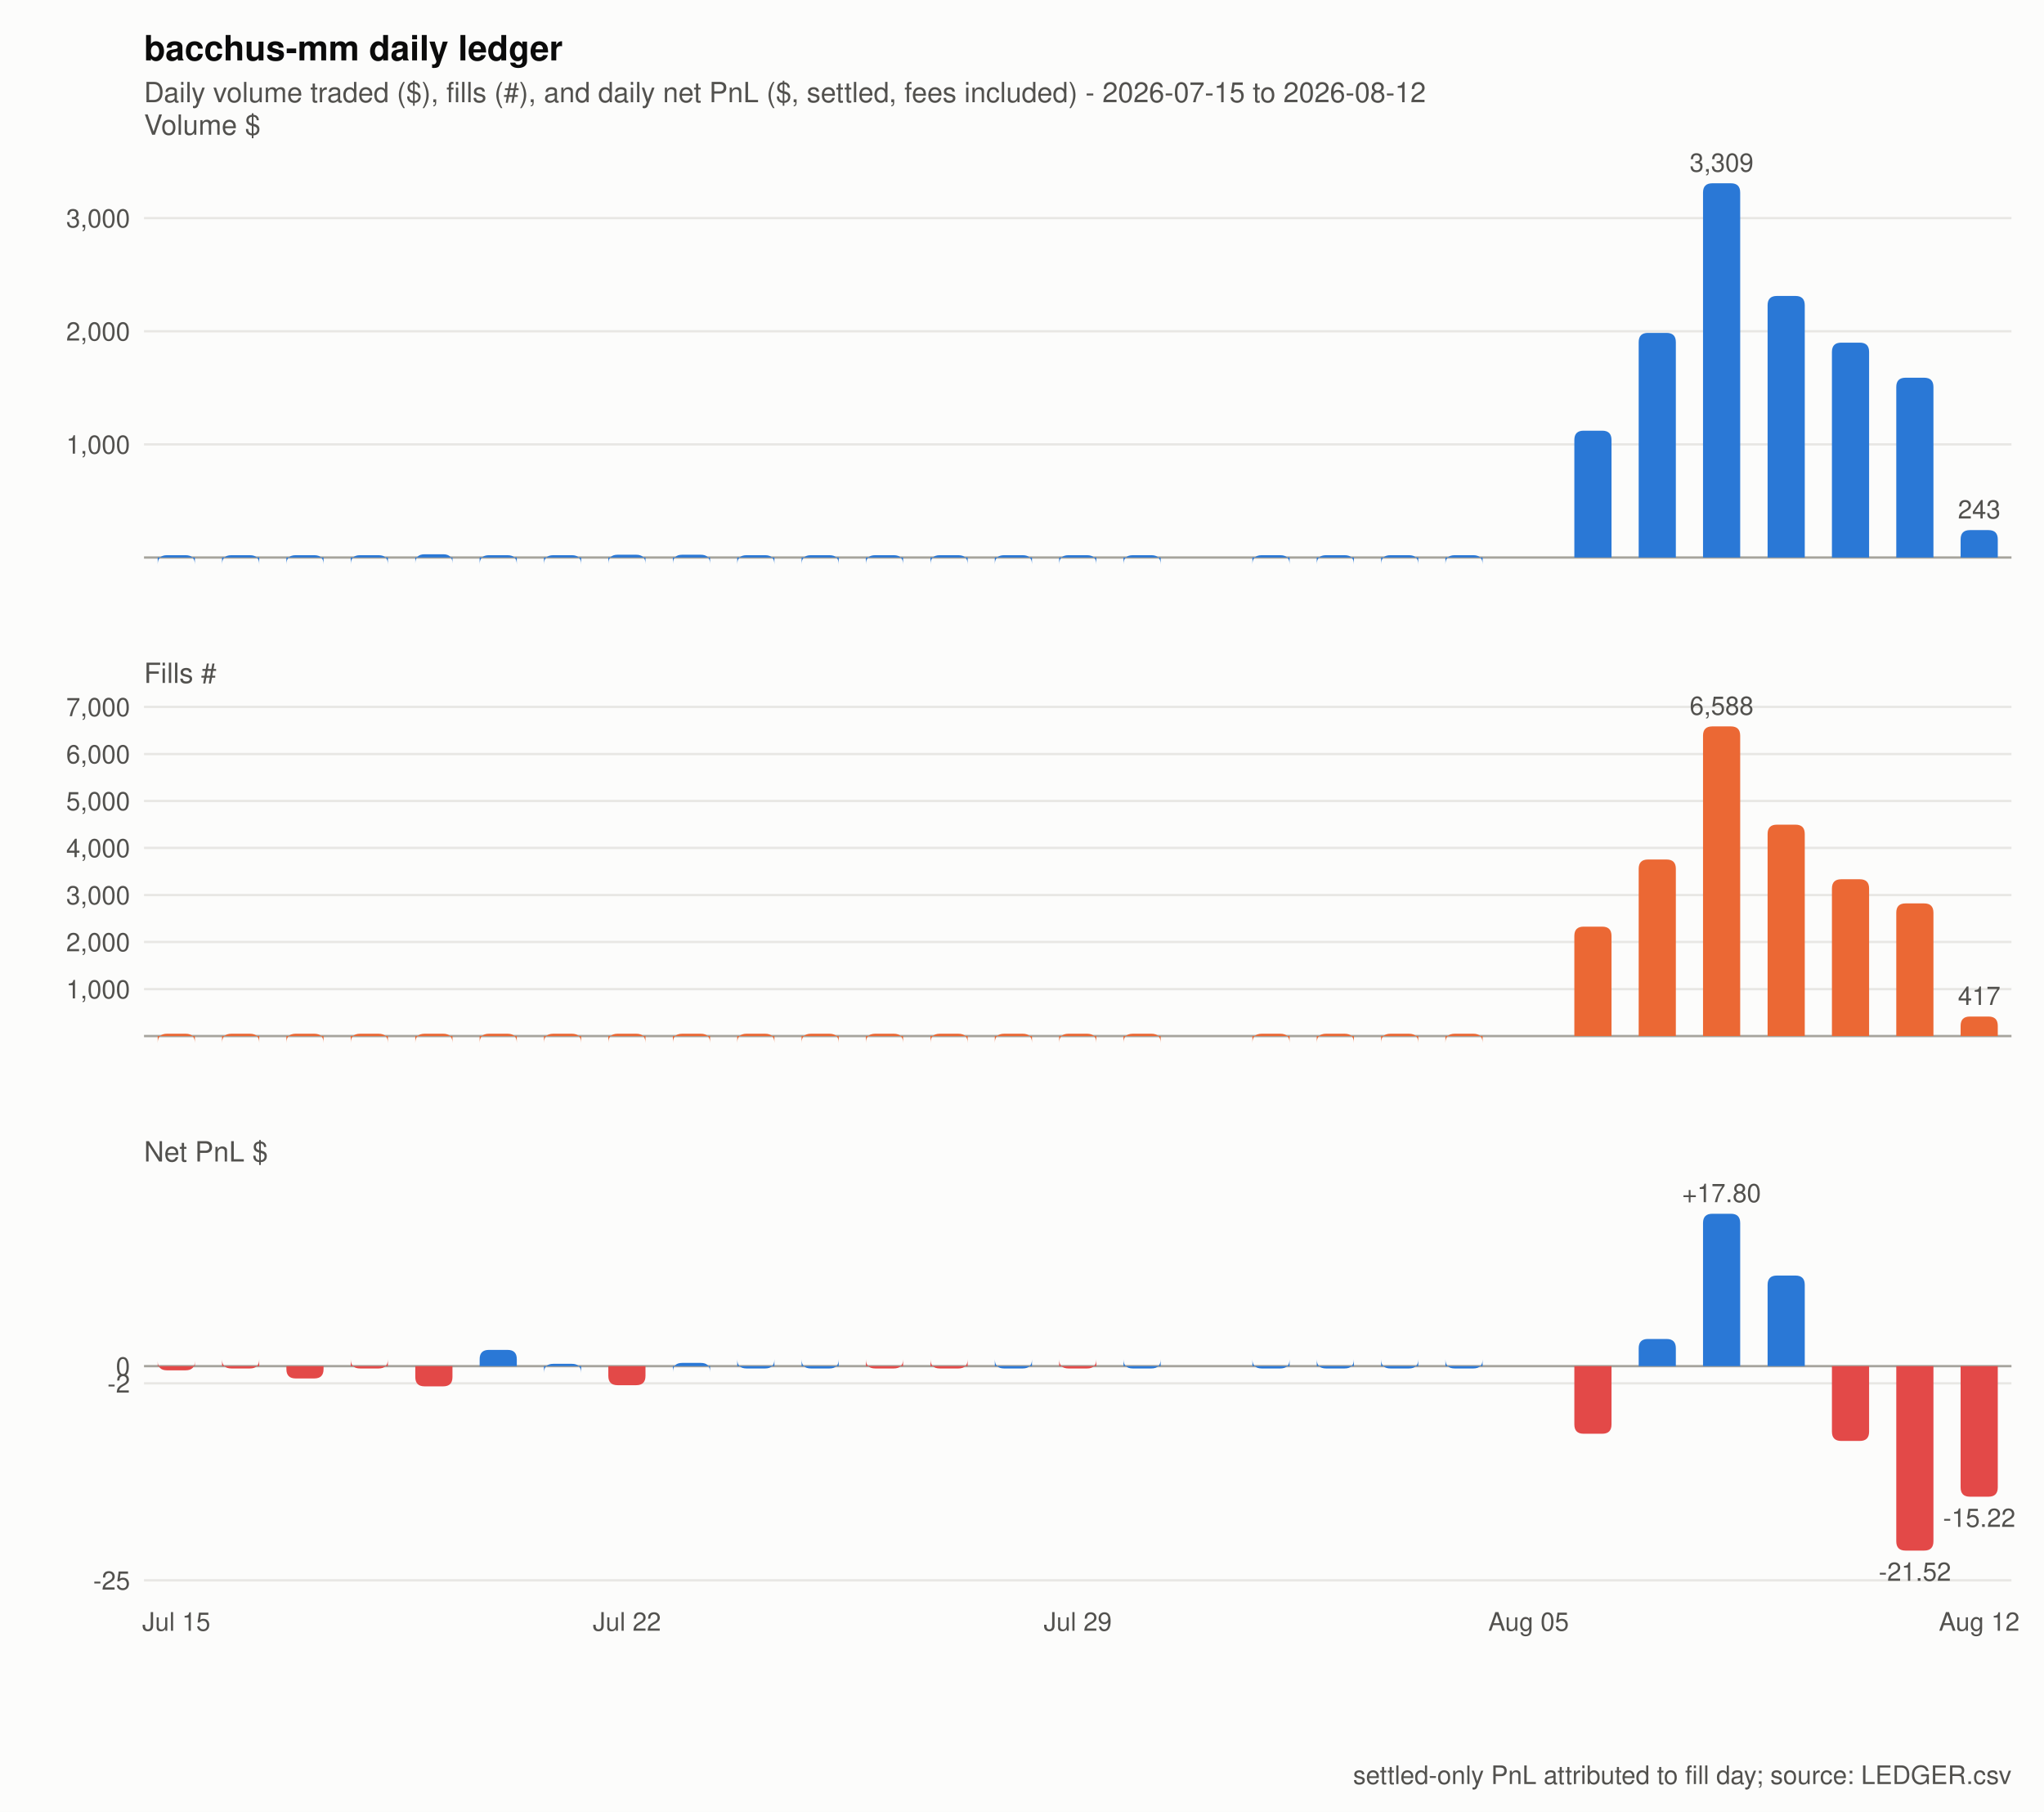
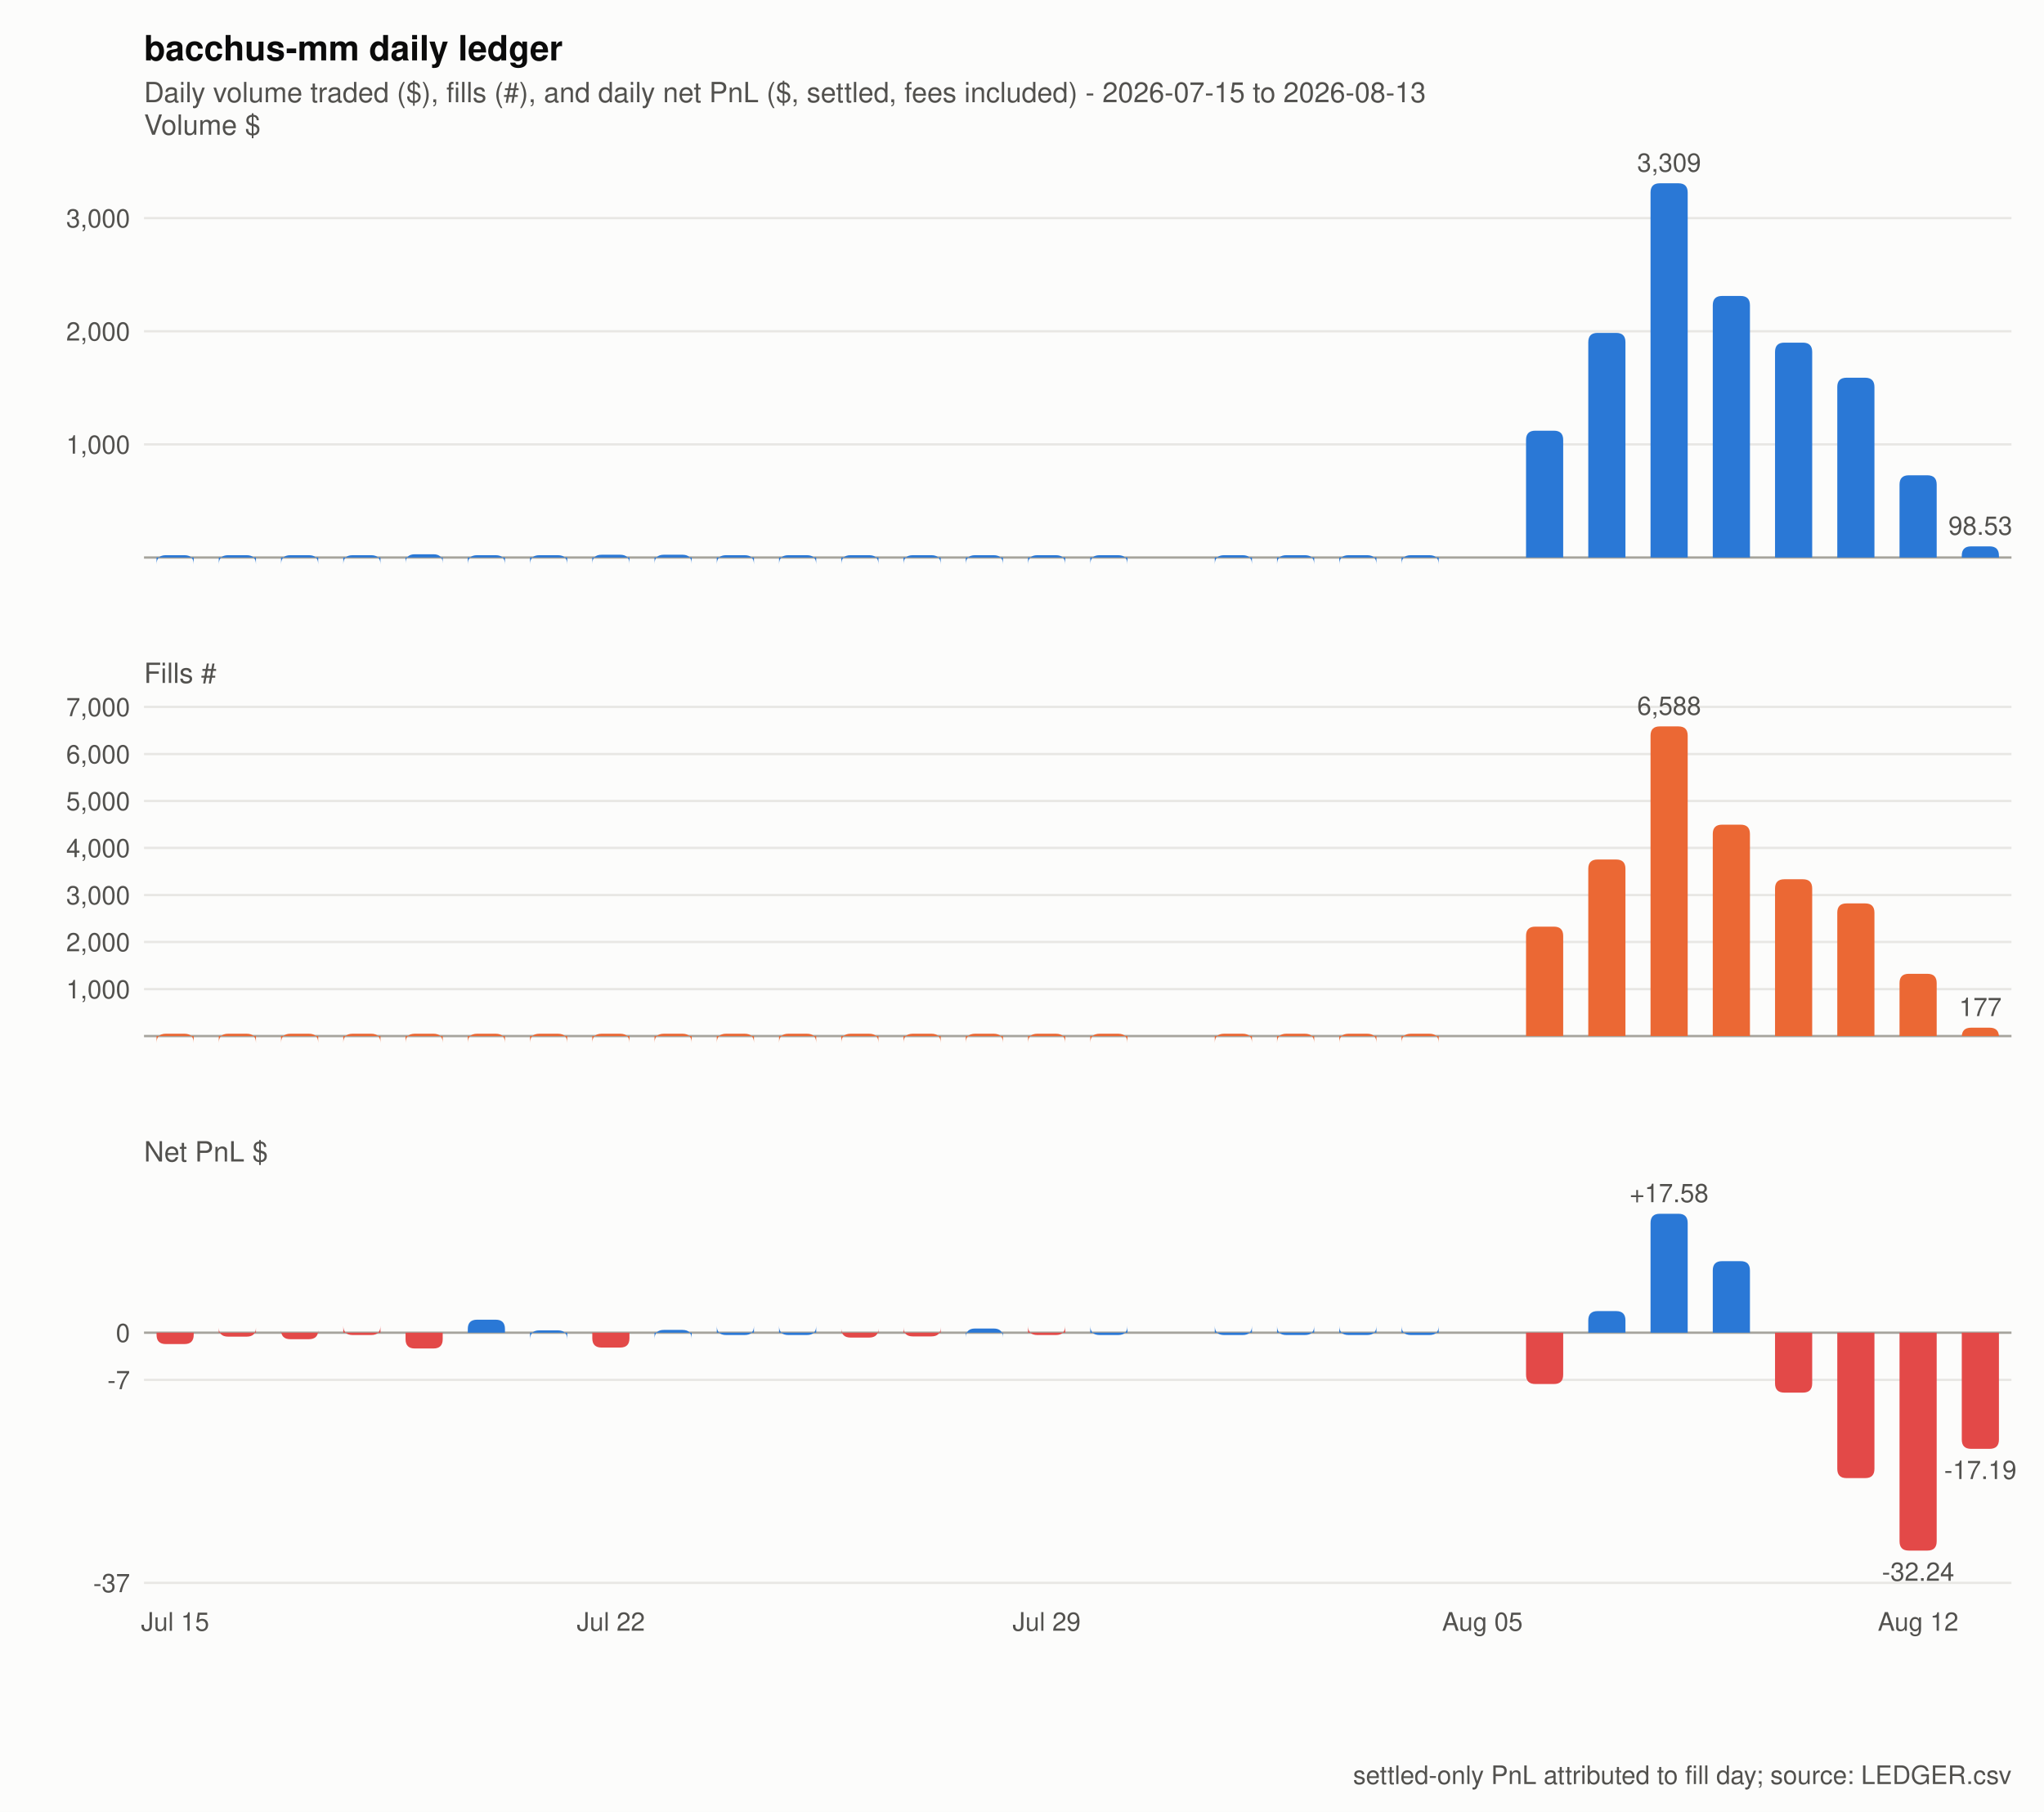
<svg xmlns="http://www.w3.org/2000/svg" viewBox="0 0 880 780" font-family="-apple-system,Segoe UI,Helvetica,Arial,sans-serif">
  <style>
  .bg{fill:#fcfcfb}.t1{fill:#0b0b0b}.t2{fill:#52514e}.grid{stroke:#e8e7e4;stroke-width:1}
  .zero{stroke:#a6a49d;stroke-width:1}
  .vol{fill:#2a78d6}.fil{fill:#eb6834}.pos{fill:#2a78d6}.neg{fill:#e34948}
  text{font-size:12px}.title{font-size:15px;font-weight:600}.sub{font-size:12px}
  .lbl{font-size:11px}
  @media (prefers-color-scheme: dark){
    .bg{fill:#1a1a19}.t1{fill:#ffffff}.t2{fill:#c3c2b7}.grid{stroke:#2c2c2a}
    .zero{stroke:#6b6a64}.vol{fill:#3987e5}.fil{fill:#d95926}.pos{fill:#3987e5}.neg{fill:#e66767}
  }
</style>
  <rect class="bg" x="0" y="0" width="880" height="780" />
  <text class="t1 title" x="62" y="26">bacchus-mm daily ledger</text>
-   <text class="t2 sub" x="62" y="44">Daily volume traded ($), fills (#), and daily net PnL ($, settled, fees included) - 2026-07-15 to 2026-08-12</text>
+   <text class="t2 sub" x="62" y="44">Daily volume traded ($), fills (#), and daily net PnL ($, settled, fees included) - 2026-07-15 to 2026-08-13</text>
  <text class="t2" x="62" y="58">Volume $</text>
  <line class="grid" x1="62" x2="866" y1="191.3" y2="191.3" />
  <text class="t2 lbl" x="56" y="195.3" text-anchor="end">1,000</text>
  <line class="grid" x1="62" x2="866" y1="142.6" y2="142.6" />
  <text class="t2 lbl" x="56" y="146.6" text-anchor="end">2,000</text>
  <line class="grid" x1="62" x2="866" y1="93.9" y2="93.9" />
  <text class="t2 lbl" x="56" y="97.9" text-anchor="end">3,000</text>
  <line class="zero" x1="62" x2="866" y1="240" y2="240" />
-   <path d="M67.9,240.0 L67.9,243.0 Q67.9,239.0 71.9,239.0 L79.9,239.0 Q83.9,239.0 83.9,243.0 L83.9,240.0 Z" class="vol" />
-   <path d="M95.6,240.0 L95.6,243.0 Q95.6,239.0 99.6,239.0 L107.6,239.0 Q111.6,239.0 111.6,243.0 L111.6,240.0 Z" class="vol" />
-   <path d="M123.3,240.0 L123.3,243.0 Q123.3,239.0 127.3,239.0 L135.3,239.0 Q139.3,239.0 139.3,243.0 L139.3,240.0 Z" class="vol" />
-   <path d="M151.0,240.0 L151.0,243.0 Q151.0,239.0 155.0,239.0 L163.0,239.0 Q167.0,239.0 167.0,243.0 L167.0,240.0 Z" class="vol" />
-   <path d="M178.8,240.0 L178.8,242.6 Q178.8,238.6 182.8,238.6 L190.8,238.6 Q194.8,238.6 194.8,242.6 L194.8,240.0 Z" class="vol" />
-   <path d="M206.5,240.0 L206.5,243.0 Q206.5,239.0 210.5,239.0 L218.5,239.0 Q222.5,239.0 222.5,243.0 L222.5,240.0 Z" class="vol" />
-   <path d="M234.2,240.0 L234.2,243.0 Q234.2,239.0 238.2,239.0 L246.2,239.0 Q250.2,239.0 250.2,243.0 L250.2,240.0 Z" class="vol" />
-   <path d="M261.9,240.0 L261.9,242.8 Q261.9,238.8 265.9,238.8 L273.9,238.8 Q277.9,238.8 277.9,242.8 L277.9,240.0 Z" class="vol" />
-   <path d="M289.7,240.0 L289.7,242.8 Q289.7,238.8 293.7,238.8 L301.7,238.8 Q305.7,238.8 305.7,242.8 L305.7,240.0 Z" class="vol" />
-   <path d="M317.4,240.0 L317.4,243.0 Q317.4,239.0 321.4,239.0 L329.4,239.0 Q333.4,239.0 333.4,243.0 L333.4,240.0 Z" class="vol" />
-   <path d="M345.1,240.0 L345.1,243.0 Q345.1,239.0 349.1,239.0 L357.1,239.0 Q361.1,239.0 361.1,243.0 L361.1,240.0 Z" class="vol" />
-   <path d="M372.8,240.0 L372.8,243.0 Q372.8,239.0 376.8,239.0 L384.8,239.0 Q388.8,239.0 388.8,243.0 L388.8,240.0 Z" class="vol" />
-   <path d="M400.6,240.0 L400.6,243.0 Q400.6,239.0 404.6,239.0 L412.6,239.0 Q416.6,239.0 416.6,243.0 L416.6,240.0 Z" class="vol" />
-   <path d="M428.3,240.0 L428.3,243.0 Q428.3,239.0 432.3,239.0 L440.3,239.0 Q444.3,239.0 444.3,243.0 L444.3,240.0 Z" class="vol" />
-   <path d="M456.0,240.0 L456.0,243.0 Q456.0,239.0 460.0,239.0 L468.0,239.0 Q472.0,239.0 472.0,243.0 L472.0,240.0 Z" class="vol" />
-   <path d="M483.7,240.0 L483.7,243.0 Q483.7,239.0 487.7,239.0 L495.7,239.0 Q499.7,239.0 499.7,243.0 L499.7,240.0 Z" class="vol" />
-   <path d="M539.2,240.0 L539.2,243.0 Q539.2,239.0 543.2,239.0 L551.2,239.0 Q555.2,239.0 555.2,243.0 L555.2,240.0 Z" class="vol" />
-   <path d="M566.9,240.0 L566.9,243.0 Q566.9,239.0 570.9,239.0 L578.9,239.0 Q582.9,239.0 582.9,243.0 L582.9,240.0 Z" class="vol" />
-   <path d="M594.6,240.0 L594.6,243.0 Q594.6,239.0 598.6,239.0 L606.6,239.0 Q610.6,239.0 610.6,243.0 L610.6,240.0 Z" class="vol" />
-   <path d="M622.3,240.0 L622.3,243.0 Q622.3,239.0 626.3,239.0 L634.3,239.0 Q638.3,239.0 638.3,243.0 L638.3,240.0 Z" class="vol" />
-   <path d="M677.8,240.0 L677.8,189.4 Q677.8,185.4 681.8,185.4 L689.8,185.4 Q693.8,185.4 693.8,189.4 L693.8,240.0 Z" class="vol" />
-   <path d="M705.5,240.0 L705.5,147.3 Q705.5,143.3 709.5,143.3 L717.5,143.3 Q721.5,143.3 721.5,147.3 L721.5,240.0 Z" class="vol" />
-   <path d="M733.2,240.0 L733.2,82.9 Q733.2,78.9 737.2,78.9 L745.2,78.9 Q749.2,78.9 749.2,82.9 L749.2,240.0 Z" class="vol" />
-   <text class="t2 lbl" x="741.2" y="73.9" text-anchor="middle">3,309</text>
-   <path d="M761.0,240.0 L761.0,131.4 Q761.0,127.4 765.0,127.4 L773.0,127.4 Q777.0,127.4 777.0,131.4 L777.0,240.0 Z" class="vol" />
-   <path d="M788.7,240.0 L788.7,151.5 Q788.7,147.5 792.7,147.5 L800.7,147.5 Q804.7,147.5 804.7,151.5 L804.7,240.0 Z" class="vol" />
-   <path d="M816.4,240.0 L816.4,166.6 Q816.4,162.6 820.4,162.6 L828.4,162.6 Q832.4,162.6 832.4,166.6 L832.4,240.0 Z" class="vol" />
-   <path d="M844.1,240.0 L844.1,232.2 Q844.1,228.2 848.1,228.2 L856.1,228.2 Q860.1,228.2 860.1,232.2 L860.1,240.0 Z" class="vol" />
-   <text class="t2 lbl" x="852.1" y="223.2" text-anchor="middle">243</text>
+   <path d="M67.4,240.0 L67.4,243.0 Q67.4,239.0 71.4,239.0 L79.4,239.0 Q83.4,239.0 83.4,243.0 L83.4,240.0 Z" class="vol" />
+   <path d="M94.2,240.0 L94.2,243.0 Q94.2,239.0 98.2,239.0 L106.2,239.0 Q110.2,239.0 110.2,243.0 L110.2,240.0 Z" class="vol" />
+   <path d="M121.0,240.0 L121.0,243.0 Q121.0,239.0 125.0,239.0 L133.0,239.0 Q137.0,239.0 137.0,243.0 L137.0,240.0 Z" class="vol" />
+   <path d="M147.8,240.0 L147.8,243.0 Q147.8,239.0 151.8,239.0 L159.8,239.0 Q163.8,239.0 163.8,243.0 L163.8,240.0 Z" class="vol" />
+   <path d="M174.6,240.0 L174.6,242.6 Q174.6,238.6 178.6,238.6 L186.6,238.6 Q190.6,238.6 190.6,242.6 L190.6,240.0 Z" class="vol" />
+   <path d="M201.4,240.0 L201.4,243.0 Q201.4,239.0 205.4,239.0 L213.4,239.0 Q217.4,239.0 217.4,243.0 L217.4,240.0 Z" class="vol" />
+   <path d="M228.2,240.0 L228.2,243.0 Q228.2,239.0 232.2,239.0 L240.2,239.0 Q244.2,239.0 244.2,243.0 L244.2,240.0 Z" class="vol" />
+   <path d="M255.0,240.0 L255.0,242.8 Q255.0,238.8 259.0,238.8 L267.0,238.8 Q271.0,238.8 271.0,242.8 L271.0,240.0 Z" class="vol" />
+   <path d="M281.8,240.0 L281.8,242.8 Q281.8,238.8 285.8,238.8 L293.8,238.8 Q297.8,238.8 297.8,242.8 L297.8,240.0 Z" class="vol" />
+   <path d="M308.6,240.0 L308.6,243.0 Q308.6,239.0 312.6,239.0 L320.6,239.0 Q324.6,239.0 324.6,243.0 L324.6,240.0 Z" class="vol" />
+   <path d="M335.4,240.0 L335.4,243.0 Q335.4,239.0 339.4,239.0 L347.4,239.0 Q351.4,239.0 351.4,243.0 L351.4,240.0 Z" class="vol" />
+   <path d="M362.2,240.0 L362.2,243.0 Q362.2,239.0 366.2,239.0 L374.2,239.0 Q378.2,239.0 378.2,243.0 L378.2,240.0 Z" class="vol" />
+   <path d="M389.0,240.0 L389.0,243.0 Q389.0,239.0 393.0,239.0 L401.0,239.0 Q405.0,239.0 405.0,243.0 L405.0,240.0 Z" class="vol" />
+   <path d="M415.8,240.0 L415.8,243.0 Q415.8,239.0 419.8,239.0 L427.8,239.0 Q431.8,239.0 431.8,243.0 L431.8,240.0 Z" class="vol" />
+   <path d="M442.6,240.0 L442.6,243.0 Q442.6,239.0 446.6,239.0 L454.6,239.0 Q458.6,239.0 458.6,243.0 L458.6,240.0 Z" class="vol" />
+   <path d="M469.4,240.0 L469.4,243.0 Q469.4,239.0 473.4,239.0 L481.4,239.0 Q485.4,239.0 485.4,243.0 L485.4,240.0 Z" class="vol" />
+   <path d="M523.0,240.0 L523.0,243.0 Q523.0,239.0 527.0,239.0 L535.0,239.0 Q539.0,239.0 539.0,243.0 L539.0,240.0 Z" class="vol" />
+   <path d="M549.8,240.0 L549.8,243.0 Q549.8,239.0 553.8,239.0 L561.8,239.0 Q565.8,239.0 565.8,243.0 L565.8,240.0 Z" class="vol" />
+   <path d="M576.6,240.0 L576.6,243.0 Q576.6,239.0 580.6,239.0 L588.6,239.0 Q592.6,239.0 592.6,243.0 L592.6,240.0 Z" class="vol" />
+   <path d="M603.4,240.0 L603.4,243.0 Q603.4,239.0 607.4,239.0 L615.4,239.0 Q619.4,239.0 619.4,243.0 L619.4,240.0 Z" class="vol" />
+   <path d="M657.0,240.0 L657.0,189.4 Q657.0,185.4 661.0,185.4 L669.0,185.4 Q673.0,185.4 673.0,189.4 L673.0,240.0 Z" class="vol" />
+   <path d="M683.8,240.0 L683.8,147.3 Q683.8,143.3 687.8,143.3 L695.8,143.3 Q699.8,143.3 699.8,147.3 L699.8,240.0 Z" class="vol" />
+   <path d="M710.6,240.0 L710.6,82.9 Q710.6,78.9 714.6,78.9 L722.6,78.9 Q726.6,78.9 726.6,82.9 L726.6,240.0 Z" class="vol" />
+   <text class="t2 lbl" x="718.6" y="73.9" text-anchor="middle">3,309</text>
+   <path d="M737.4,240.0 L737.4,131.4 Q737.4,127.4 741.4,127.4 L749.4,127.4 Q753.4,127.4 753.4,131.4 L753.4,240.0 Z" class="vol" />
+   <path d="M764.2,240.0 L764.2,151.5 Q764.2,147.5 768.2,147.5 L776.2,147.5 Q780.2,147.5 780.2,151.5 L780.2,240.0 Z" class="vol" />
+   <path d="M791.0,240.0 L791.0,166.6 Q791.0,162.6 795.0,162.6 L803.0,162.6 Q807.0,162.6 807.0,166.6 L807.0,240.0 Z" class="vol" />
+   <path d="M817.8,240.0 L817.8,208.6 Q817.8,204.6 821.8,204.6 L829.8,204.6 Q833.8,204.6 833.8,208.6 L833.8,240.0 Z" class="vol" />
+   <path d="M844.6,240.0 L844.6,239.2 Q844.6,235.2 848.6,235.2 L856.6,235.2 Q860.6,235.2 860.6,239.2 L860.6,240.0 Z" class="vol" />
+   <text class="t2 lbl" x="852.6" y="230.2" text-anchor="middle">98.53</text>
  <text class="t2" x="62" y="294">Fills #</text>
  <line class="grid" x1="62" x2="866" y1="425.8" y2="425.8" />
  <text class="t2 lbl" x="56" y="429.8" text-anchor="end">1,000</text>
  <line class="grid" x1="62" x2="866" y1="405.5" y2="405.5" />
  <text class="t2 lbl" x="56" y="409.5" text-anchor="end">2,000</text>
  <line class="grid" x1="62" x2="866" y1="385.3" y2="385.3" />
  <text class="t2 lbl" x="56" y="389.3" text-anchor="end">3,000</text>
  <line class="grid" x1="62" x2="866" y1="365.0" y2="365.0" />
  <text class="t2 lbl" x="56" y="369.0" text-anchor="end">4,000</text>
  <line class="grid" x1="62" x2="866" y1="344.8" y2="344.8" />
  <text class="t2 lbl" x="56" y="348.8" text-anchor="end">5,000</text>
  <line class="grid" x1="62" x2="866" y1="324.6" y2="324.6" />
  <text class="t2 lbl" x="56" y="328.6" text-anchor="end">6,000</text>
  <line class="grid" x1="62" x2="866" y1="304.3" y2="304.3" />
  <text class="t2 lbl" x="56" y="308.3" text-anchor="end">7,000</text>
  <line class="zero" x1="62" x2="866" y1="446" y2="446" />
-   <path d="M67.9,446.0 L67.9,449.0 Q67.9,445.0 71.9,445.0 L79.9,445.0 Q83.9,445.0 83.9,449.0 L83.9,446.0 Z" class="fil" />
-   <path d="M95.6,446.0 L95.6,449.0 Q95.6,445.0 99.6,445.0 L107.6,445.0 Q111.6,445.0 111.6,449.0 L111.6,446.0 Z" class="fil" />
-   <path d="M123.3,446.0 L123.3,449.0 Q123.3,445.0 127.3,445.0 L135.3,445.0 Q139.3,445.0 139.3,449.0 L139.3,446.0 Z" class="fil" />
-   <path d="M151.0,446.0 L151.0,449.0 Q151.0,445.0 155.0,445.0 L163.0,445.0 Q167.0,445.0 167.0,449.0 L167.0,446.0 Z" class="fil" />
-   <path d="M178.8,446.0 L178.8,449.0 Q178.8,445.0 182.8,445.0 L190.8,445.0 Q194.8,445.0 194.8,449.0 L194.8,446.0 Z" class="fil" />
-   <path d="M206.5,446.0 L206.5,449.0 Q206.5,445.0 210.5,445.0 L218.5,445.0 Q222.5,445.0 222.5,449.0 L222.5,446.0 Z" class="fil" />
-   <path d="M234.2,446.0 L234.2,449.0 Q234.2,445.0 238.2,445.0 L246.2,445.0 Q250.2,445.0 250.2,449.0 L250.2,446.0 Z" class="fil" />
-   <path d="M261.9,446.0 L261.9,449.0 Q261.9,445.0 265.9,445.0 L273.9,445.0 Q277.9,445.0 277.9,449.0 L277.9,446.0 Z" class="fil" />
-   <path d="M289.7,446.0 L289.7,449.0 Q289.7,445.0 293.7,445.0 L301.7,445.0 Q305.7,445.0 305.7,449.0 L305.7,446.0 Z" class="fil" />
-   <path d="M317.4,446.0 L317.4,449.0 Q317.4,445.0 321.4,445.0 L329.4,445.0 Q333.4,445.0 333.4,449.0 L333.4,446.0 Z" class="fil" />
-   <path d="M345.1,446.0 L345.1,449.0 Q345.1,445.0 349.1,445.0 L357.1,445.0 Q361.1,445.0 361.1,449.0 L361.1,446.0 Z" class="fil" />
-   <path d="M372.8,446.0 L372.8,449.0 Q372.8,445.0 376.8,445.0 L384.8,445.0 Q388.8,445.0 388.8,449.0 L388.8,446.0 Z" class="fil" />
-   <path d="M400.6,446.0 L400.6,449.0 Q400.6,445.0 404.6,445.0 L412.6,445.0 Q416.6,445.0 416.6,449.0 L416.6,446.0 Z" class="fil" />
-   <path d="M428.3,446.0 L428.3,449.0 Q428.3,445.0 432.3,445.0 L440.3,445.0 Q444.3,445.0 444.3,449.0 L444.3,446.0 Z" class="fil" />
-   <path d="M456.0,446.0 L456.0,449.0 Q456.0,445.0 460.0,445.0 L468.0,445.0 Q472.0,445.0 472.0,449.0 L472.0,446.0 Z" class="fil" />
-   <path d="M483.7,446.0 L483.7,449.0 Q483.7,445.0 487.7,445.0 L495.7,445.0 Q499.7,445.0 499.7,449.0 L499.7,446.0 Z" class="fil" />
-   <path d="M539.2,446.0 L539.2,449.0 Q539.2,445.0 543.2,445.0 L551.2,445.0 Q555.2,445.0 555.2,449.0 L555.2,446.0 Z" class="fil" />
-   <path d="M566.9,446.0 L566.9,449.0 Q566.9,445.0 570.9,445.0 L578.9,445.0 Q582.9,445.0 582.9,449.0 L582.9,446.0 Z" class="fil" />
-   <path d="M594.6,446.0 L594.6,449.0 Q594.6,445.0 598.6,445.0 L606.6,445.0 Q610.6,445.0 610.6,449.0 L610.6,446.0 Z" class="fil" />
-   <path d="M622.3,446.0 L622.3,449.0 Q622.3,445.0 626.3,445.0 L634.3,445.0 Q638.3,445.0 638.3,449.0 L638.3,446.0 Z" class="fil" />
-   <path d="M677.8,446.0 L677.8,402.9 Q677.8,398.9 681.8,398.9 L689.8,398.9 Q693.8,398.9 693.8,402.9 L693.8,446.0 Z" class="fil" />
-   <path d="M705.5,446.0 L705.5,374.0 Q705.5,370.0 709.5,370.0 L717.5,370.0 Q721.5,370.0 721.5,374.0 L721.5,446.0 Z" class="fil" />
-   <path d="M733.2,446.0 L733.2,316.7 Q733.2,312.7 737.2,312.7 L745.2,312.7 Q749.2,312.7 749.2,316.7 L749.2,446.0 Z" class="fil" />
-   <text class="t2 lbl" x="741.2" y="307.7" text-anchor="middle">6,588</text>
-   <path d="M761.0,446.0 L761.0,359.0 Q761.0,355.0 765.0,355.0 L773.0,355.0 Q777.0,355.0 777.0,359.0 L777.0,446.0 Z" class="fil" />
-   <path d="M788.7,446.0 L788.7,382.5 Q788.7,378.5 792.7,378.5 L800.7,378.5 Q804.7,378.5 804.7,382.5 L804.7,446.0 Z" class="fil" />
-   <path d="M816.4,446.0 L816.4,392.9 Q816.4,388.9 820.4,388.9 L828.4,388.9 Q832.4,388.9 832.4,392.9 L832.4,446.0 Z" class="fil" />
-   <path d="M844.1,446.0 L844.1,441.6 Q844.1,437.6 848.1,437.6 L856.1,437.6 Q860.1,437.6 860.1,441.6 L860.1,446.0 Z" class="fil" />
-   <text class="t2 lbl" x="852.1" y="432.6" text-anchor="middle">417</text>
+   <path d="M67.4,446.0 L67.4,449.0 Q67.4,445.0 71.4,445.0 L79.4,445.0 Q83.4,445.0 83.4,449.0 L83.4,446.0 Z" class="fil" />
+   <path d="M94.2,446.0 L94.2,449.0 Q94.2,445.0 98.2,445.0 L106.2,445.0 Q110.2,445.0 110.2,449.0 L110.2,446.0 Z" class="fil" />
+   <path d="M121.0,446.0 L121.0,449.0 Q121.0,445.0 125.0,445.0 L133.0,445.0 Q137.0,445.0 137.0,449.0 L137.0,446.0 Z" class="fil" />
+   <path d="M147.8,446.0 L147.8,449.0 Q147.8,445.0 151.8,445.0 L159.8,445.0 Q163.8,445.0 163.8,449.0 L163.8,446.0 Z" class="fil" />
+   <path d="M174.6,446.0 L174.6,449.0 Q174.6,445.0 178.6,445.0 L186.6,445.0 Q190.6,445.0 190.6,449.0 L190.6,446.0 Z" class="fil" />
+   <path d="M201.4,446.0 L201.4,449.0 Q201.4,445.0 205.4,445.0 L213.4,445.0 Q217.4,445.0 217.4,449.0 L217.4,446.0 Z" class="fil" />
+   <path d="M228.2,446.0 L228.2,449.0 Q228.2,445.0 232.2,445.0 L240.2,445.0 Q244.2,445.0 244.2,449.0 L244.2,446.0 Z" class="fil" />
+   <path d="M255.0,446.0 L255.0,449.0 Q255.0,445.0 259.0,445.0 L267.0,445.0 Q271.0,445.0 271.0,449.0 L271.0,446.0 Z" class="fil" />
+   <path d="M281.8,446.0 L281.8,449.0 Q281.8,445.0 285.8,445.0 L293.8,445.0 Q297.8,445.0 297.8,449.0 L297.8,446.0 Z" class="fil" />
+   <path d="M308.6,446.0 L308.6,449.0 Q308.6,445.0 312.6,445.0 L320.6,445.0 Q324.6,445.0 324.6,449.0 L324.6,446.0 Z" class="fil" />
+   <path d="M335.4,446.0 L335.4,449.0 Q335.4,445.0 339.4,445.0 L347.4,445.0 Q351.4,445.0 351.4,449.0 L351.4,446.0 Z" class="fil" />
+   <path d="M362.2,446.0 L362.2,449.0 Q362.2,445.0 366.2,445.0 L374.2,445.0 Q378.2,445.0 378.2,449.0 L378.2,446.0 Z" class="fil" />
+   <path d="M389.0,446.0 L389.0,449.0 Q389.0,445.0 393.0,445.0 L401.0,445.0 Q405.0,445.0 405.0,449.0 L405.0,446.0 Z" class="fil" />
+   <path d="M415.8,446.0 L415.8,449.0 Q415.8,445.0 419.8,445.0 L427.8,445.0 Q431.8,445.0 431.8,449.0 L431.8,446.0 Z" class="fil" />
+   <path d="M442.6,446.0 L442.6,449.0 Q442.6,445.0 446.6,445.0 L454.6,445.0 Q458.6,445.0 458.6,449.0 L458.6,446.0 Z" class="fil" />
+   <path d="M469.4,446.0 L469.4,449.0 Q469.4,445.0 473.4,445.0 L481.4,445.0 Q485.4,445.0 485.4,449.0 L485.4,446.0 Z" class="fil" />
+   <path d="M523.0,446.0 L523.0,449.0 Q523.0,445.0 527.0,445.0 L535.0,445.0 Q539.0,445.0 539.0,449.0 L539.0,446.0 Z" class="fil" />
+   <path d="M549.8,446.0 L549.8,449.0 Q549.8,445.0 553.8,445.0 L561.8,445.0 Q565.8,445.0 565.8,449.0 L565.8,446.0 Z" class="fil" />
+   <path d="M576.6,446.0 L576.6,449.0 Q576.6,445.0 580.6,445.0 L588.6,445.0 Q592.6,445.0 592.6,449.0 L592.6,446.0 Z" class="fil" />
+   <path d="M603.4,446.0 L603.4,449.0 Q603.4,445.0 607.4,445.0 L615.4,445.0 Q619.4,445.0 619.4,449.0 L619.4,446.0 Z" class="fil" />
+   <path d="M657.0,446.0 L657.0,402.9 Q657.0,398.9 661.0,398.9 L669.0,398.9 Q673.0,398.9 673.0,402.9 L673.0,446.0 Z" class="fil" />
+   <path d="M683.8,446.0 L683.8,374.0 Q683.8,370.0 687.8,370.0 L695.8,370.0 Q699.8,370.0 699.8,374.0 L699.8,446.0 Z" class="fil" />
+   <path d="M710.6,446.0 L710.6,316.7 Q710.6,312.7 714.6,312.7 L722.6,312.7 Q726.6,312.7 726.6,316.7 L726.6,446.0 Z" class="fil" />
+   <text class="t2 lbl" x="718.6" y="307.7" text-anchor="middle">6,588</text>
+   <path d="M737.4,446.0 L737.4,359.0 Q737.4,355.0 741.4,355.0 L749.4,355.0 Q753.4,355.0 753.4,359.0 L753.4,446.0 Z" class="fil" />
+   <path d="M764.2,446.0 L764.2,382.5 Q764.2,378.5 768.2,378.5 L776.2,378.5 Q780.2,378.5 780.2,382.5 L780.2,446.0 Z" class="fil" />
+   <path d="M791.0,446.0 L791.0,392.9 Q791.0,388.9 795.0,388.9 L803.0,388.9 Q807.0,388.9 807.0,392.9 L807.0,446.0 Z" class="fil" />
+   <path d="M817.8,446.0 L817.8,423.2 Q817.8,419.2 821.8,419.2 L829.8,419.2 Q833.8,419.2 833.8,423.2 L833.8,446.0 Z" class="fil" />
+   <path d="M844.6,446.0 L844.6,446.4 Q844.6,442.4 848.6,442.4 L856.6,442.4 Q860.6,442.4 860.6,446.4 L860.6,446.0 Z" class="fil" />
+   <text class="t2 lbl" x="852.6" y="437.4" text-anchor="middle">177</text>
  <text class="t2" x="62" y="500">Net PnL $</text>
-   <line class="grid" x1="62" x2="866" y1="680.3" y2="680.3" />
-   <text class="t2 lbl" x="56" y="684.3" text-anchor="end">-25</text>
-   <line class="grid" x1="62" x2="866" y1="595.5" y2="595.5" />
-   <text class="t2 lbl" x="56" y="599.5" text-anchor="end">-2</text>
-   <line class="zero" x1="62" x2="866" y1="588.1" y2="588.1" />
-   <text class="t2 lbl" x="56" y="592.1" text-anchor="end">0</text>
-   <path d="M67.9,588.1 L67.9,585.9 Q67.9,589.9 71.9,589.9 L79.9,589.9 Q83.9,589.9 83.9,585.9 L83.9,588.1 Z" class="neg" />
-   <path d="M95.6,588.1 L95.6,585.1 Q95.6,589.1 99.6,589.1 L107.6,589.1 Q111.6,589.1 111.6,585.1 L111.6,588.1 Z" class="neg" />
-   <path d="M123.3,588.1 L123.3,589.4 Q123.3,593.4 127.3,593.4 L135.3,593.4 Q139.3,593.4 139.3,589.4 L139.3,588.1 Z" class="neg" />
-   <path d="M151.0,588.1 L151.0,585.1 Q151.0,589.1 155.0,589.1 L163.0,589.1 Q167.0,589.1 167.0,585.1 L167.0,588.1 Z" class="neg" />
-   <path d="M178.8,588.1 L178.8,592.8 Q178.8,596.8 182.8,596.8 L190.8,596.8 Q194.8,596.8 194.8,592.8 L194.8,588.1 Z" class="neg" />
-   <path d="M206.5,588.1 L206.5,585.1 Q206.5,581.1 210.5,581.1 L218.5,581.1 Q222.5,581.1 222.5,585.1 L222.5,588.1 Z" class="pos" />
-   <path d="M234.2,588.1 L234.2,591.1 Q234.2,587.1 238.2,587.1 L246.2,587.1 Q250.2,587.1 250.2,591.1 L250.2,588.1 Z" class="pos" />
-   <path d="M261.9,588.1 L261.9,592.3 Q261.9,596.3 265.9,596.3 L273.9,596.3 Q277.9,596.3 277.9,592.3 L277.9,588.1 Z" class="neg" />
-   <path d="M289.7,588.1 L289.7,590.7 Q289.7,586.7 293.7,586.7 L301.7,586.7 Q305.7,586.7 305.7,590.7 L305.7,588.1 Z" class="pos" />
-   <path d="M317.4,588.1 L317.4,585.1 Q317.4,589.1 321.4,589.1 L329.4,589.1 Q333.4,589.1 333.4,585.1 L333.4,588.1 Z" class="pos" />
-   <path d="M345.1,588.1 L345.1,585.1 Q345.1,589.1 349.1,589.1 L357.1,589.1 Q361.1,589.1 361.1,585.1 L361.1,588.1 Z" class="pos" />
-   <path d="M372.8,588.1 L372.8,585.1 Q372.8,589.1 376.8,589.1 L384.8,589.1 Q388.8,589.1 388.8,585.1 L388.8,588.1 Z" class="neg" />
-   <path d="M400.6,588.1 L400.6,585.1 Q400.6,589.1 404.6,589.1 L412.6,589.1 Q416.6,589.1 416.6,585.1 L416.6,588.1 Z" class="neg" />
-   <path d="M428.3,588.1 L428.3,585.1 Q428.3,589.1 432.3,589.1 L440.3,589.1 Q444.3,589.1 444.3,585.1 L444.3,588.1 Z" class="pos" />
-   <path d="M456.0,588.1 L456.0,585.1 Q456.0,589.1 460.0,589.1 L468.0,589.1 Q472.0,589.1 472.0,585.1 L472.0,588.1 Z" class="neg" />
-   <path d="M483.7,588.1 L483.7,585.1 Q483.7,589.1 487.7,589.1 L495.7,589.1 Q499.7,589.1 499.7,585.1 L499.7,588.1 Z" class="pos" />
-   <path d="M539.2,588.1 L539.2,585.1 Q539.2,589.1 543.2,589.1 L551.2,589.1 Q555.2,589.1 555.2,585.1 L555.2,588.1 Z" class="pos" />
-   <path d="M566.9,588.1 L566.9,585.1 Q566.9,589.1 570.9,589.1 L578.9,589.1 Q582.9,589.1 582.9,585.1 L582.9,588.1 Z" class="pos" />
-   <path d="M594.6,588.1 L594.6,585.1 Q594.6,589.1 598.6,589.1 L606.6,589.1 Q610.6,589.1 610.6,585.1 L610.6,588.1 Z" class="pos" />
-   <path d="M622.3,588.1 L622.3,585.1 Q622.3,589.1 626.3,589.1 L634.3,589.1 Q638.3,589.1 638.3,585.1 L638.3,588.1 Z" class="pos" />
-   <path d="M677.8,588.1 L677.8,613.2 Q677.8,617.2 681.8,617.2 L689.8,617.2 Q693.8,617.2 693.8,613.2 L693.8,588.1 Z" class="neg" />
-   <path d="M705.5,588.1 L705.5,580.4 Q705.5,576.4 709.5,576.4 L717.5,576.4 Q721.5,576.4 721.5,580.4 L721.5,588.1 Z" class="pos" />
-   <path d="M733.2,588.1 L733.2,526.5 Q733.2,522.5 737.2,522.5 L745.2,522.5 Q749.2,522.5 749.2,526.5 L749.2,588.1 Z" class="pos" />
-   <text class="t2 lbl" x="741.2" y="517.5" text-anchor="middle">+17.80</text>
-   <path d="M761.0,588.1 L761.0,553.1 Q761.0,549.1 765.0,549.1 L773.0,549.1 Q777.0,549.1 777.0,553.1 L777.0,588.1 Z" class="pos" />
-   <path d="M788.7,588.1 L788.7,616.3 Q788.7,620.3 792.7,620.3 L800.7,620.3 Q804.7,620.3 804.7,616.3 L804.7,588.1 Z" class="neg" />
-   <path d="M816.4,588.1 L816.4,663.5 Q816.4,667.5 820.4,667.5 L828.4,667.5 Q832.4,667.5 832.4,663.5 L832.4,588.1 Z" class="neg" />
-   <text class="t2 lbl" x="824.4" y="680.5" text-anchor="middle">-21.52</text>
-   <path d="M844.1,588.1 L844.1,640.3 Q844.1,644.3 848.1,644.3 L856.1,644.3 Q860.1,644.3 860.1,640.3 L860.1,588.1 Z" class="neg" />
-   <text class="t2 lbl" x="852.1" y="657.3" text-anchor="middle">-15.22</text>
-   <text class="t2 lbl" x="75.9" y="702" text-anchor="middle">Jul 15</text>
-   <text class="t2 lbl" x="269.9" y="702" text-anchor="middle">Jul 22</text>
-   <text class="t2 lbl" x="464.0" y="702" text-anchor="middle">Jul 29</text>
-   <text class="t2 lbl" x="658.1" y="702" text-anchor="middle">Aug 05</text>
-   <text class="t2 lbl" x="852.1" y="702" text-anchor="middle">Aug 12</text>
+   <line class="grid" x1="62" x2="866" y1="681.4" y2="681.4" />
+   <text class="t2 lbl" x="56" y="685.4" text-anchor="end">-37</text>
+   <line class="grid" x1="62" x2="866" y1="594.0" y2="594.0" />
+   <text class="t2 lbl" x="56" y="598.0" text-anchor="end">-7</text>
+   <line class="zero" x1="62" x2="866" y1="573.7" y2="573.7" />
+   <text class="t2 lbl" x="56" y="577.7" text-anchor="end">0</text>
+   <path d="M67.4,573.7 L67.4,574.6 Q67.4,578.6 71.4,578.6 L79.4,578.6 Q83.4,578.6 83.4,574.6 L83.4,573.7 Z" class="neg" />
+   <path d="M94.2,573.7 L94.2,571.4 Q94.2,575.4 98.2,575.4 L106.2,575.4 Q110.2,575.4 110.2,571.4 L110.2,573.7 Z" class="neg" />
+   <path d="M121.0,573.7 L121.0,572.5 Q121.0,576.5 125.0,576.5 L133.0,576.5 Q137.0,576.5 137.0,572.5 L137.0,573.7 Z" class="neg" />
+   <path d="M147.8,573.7 L147.8,570.7 Q147.8,574.7 151.8,574.7 L159.8,574.7 Q163.8,574.7 163.8,570.7 L163.8,573.7 Z" class="neg" />
+   <path d="M174.6,573.7 L174.6,576.5 Q174.6,580.5 178.6,580.5 L186.6,580.5 Q190.6,580.5 190.6,576.5 L190.6,573.7 Z" class="neg" />
+   <path d="M201.4,573.7 L201.4,572.1 Q201.4,568.1 205.4,568.1 L213.4,568.1 Q217.4,568.1 217.4,572.1 L217.4,573.7 Z" class="pos" />
+   <path d="M228.2,573.7 L228.2,576.7 Q228.2,572.7 232.2,572.7 L240.2,572.7 Q244.2,572.7 244.2,576.7 L244.2,573.7 Z" class="pos" />
+   <path d="M255.0,573.7 L255.0,576.1 Q255.0,580.1 259.0,580.1 L267.0,580.1 Q271.0,580.1 271.0,576.1 L271.0,573.7 Z" class="neg" />
+   <path d="M281.8,573.7 L281.8,576.5 Q281.8,572.5 285.8,572.5 L293.8,572.5 Q297.8,572.5 297.8,576.5 L297.8,573.7 Z" class="pos" />
+   <path d="M308.6,573.7 L308.6,570.7 Q308.6,574.7 312.6,574.7 L320.6,574.7 Q324.6,574.7 324.6,570.7 L324.6,573.7 Z" class="pos" />
+   <path d="M335.4,573.7 L335.4,570.7 Q335.4,574.7 339.4,574.7 L347.4,574.7 Q351.4,574.7 351.4,570.7 L351.4,573.7 Z" class="pos" />
+   <path d="M362.2,573.7 L362.2,571.8 Q362.2,575.8 366.2,575.8 L374.2,575.8 Q378.2,575.8 378.2,571.8 L378.2,573.7 Z" class="neg" />
+   <path d="M389.0,573.7 L389.0,571.3 Q389.0,575.3 393.0,575.3 L401.0,575.3 Q405.0,575.3 405.0,571.3 L405.0,573.7 Z" class="neg" />
+   <path d="M415.8,573.7 L415.8,575.9 Q415.8,571.9 419.8,571.9 L427.8,571.9 Q431.8,571.9 431.8,575.9 L431.8,573.7 Z" class="pos" />
+   <path d="M442.6,573.7 L442.6,570.7 Q442.6,574.7 446.6,574.7 L454.6,574.7 Q458.6,574.7 458.6,570.7 L458.6,573.7 Z" class="neg" />
+   <path d="M469.4,573.7 L469.4,570.7 Q469.4,574.7 473.4,574.7 L481.4,574.7 Q485.4,574.7 485.4,570.7 L485.4,573.7 Z" class="pos" />
+   <path d="M523.0,573.7 L523.0,570.7 Q523.0,574.7 527.0,574.7 L535.0,574.7 Q539.0,574.7 539.0,570.7 L539.0,573.7 Z" class="pos" />
+   <path d="M549.8,573.7 L549.8,570.7 Q549.8,574.7 553.8,574.7 L561.8,574.7 Q565.8,574.7 565.8,570.7 L565.8,573.7 Z" class="pos" />
+   <path d="M576.6,573.7 L576.6,570.7 Q576.6,574.7 580.6,574.7 L588.6,574.7 Q592.6,574.7 592.6,570.7 L592.6,573.7 Z" class="pos" />
+   <path d="M603.4,573.7 L603.4,570.7 Q603.4,574.7 607.4,574.7 L615.4,574.7 Q619.4,574.7 619.4,570.7 L619.4,573.7 Z" class="pos" />
+   <path d="M657.0,573.7 L657.0,591.8 Q657.0,595.8 661.0,595.8 L669.0,595.8 Q673.0,595.8 673.0,591.8 L673.0,573.7 Z" class="neg" />
+   <path d="M683.8,573.7 L683.8,568.4 Q683.8,564.4 687.8,564.4 L695.8,564.4 Q699.8,564.4 699.8,568.4 L699.8,573.7 Z" class="pos" />
+   <path d="M710.6,573.7 L710.6,526.5 Q710.6,522.5 714.6,522.5 L722.6,522.5 Q726.6,522.5 726.6,526.5 L726.6,573.7 Z" class="pos" />
+   <text class="t2 lbl" x="718.6" y="517.5" text-anchor="middle">+17.58</text>
+   <path d="M737.4,573.7 L737.4,546.9 Q737.4,542.9 741.4,542.9 L749.4,542.9 Q753.4,542.9 753.4,546.9 L753.4,573.7 Z" class="pos" />
+   <path d="M764.2,573.7 L764.2,595.5 Q764.2,599.5 768.2,599.5 L776.2,599.5 Q780.2,599.5 780.2,595.5 L780.2,573.7 Z" class="neg" />
+   <path d="M791.0,573.7 L791.0,632.3 Q791.0,636.3 795.0,636.3 L803.0,636.3 Q807.0,636.3 807.0,632.3 L807.0,573.7 Z" class="neg" />
+   <path d="M817.8,573.7 L817.8,663.5 Q817.8,667.5 821.8,667.5 L829.8,667.5 Q833.8,667.5 833.8,663.5 L833.8,573.7 Z" class="neg" />
+   <text class="t2 lbl" x="825.8" y="680.5" text-anchor="middle">-32.24</text>
+   <path d="M844.6,573.7 L844.6,619.7 Q844.6,623.7 848.6,623.7 L856.6,623.7 Q860.6,623.7 860.6,619.7 L860.6,573.7 Z" class="neg" />
+   <text class="t2 lbl" x="852.6" y="636.7" text-anchor="middle">-17.19</text>
+   <text class="t2 lbl" x="75.4" y="702" text-anchor="middle">Jul 15</text>
+   <text class="t2 lbl" x="263.0" y="702" text-anchor="middle">Jul 22</text>
+   <text class="t2 lbl" x="450.6" y="702" text-anchor="middle">Jul 29</text>
+   <text class="t2 lbl" x="638.2" y="702" text-anchor="middle">Aug 05</text>
+   <text class="t2 lbl" x="825.8" y="702" text-anchor="middle">Aug 12</text>
  <text class="t2 lbl" x="866" y="768" text-anchor="end">settled-only PnL attributed to fill day; source: LEDGER.csv</text>
</svg>
